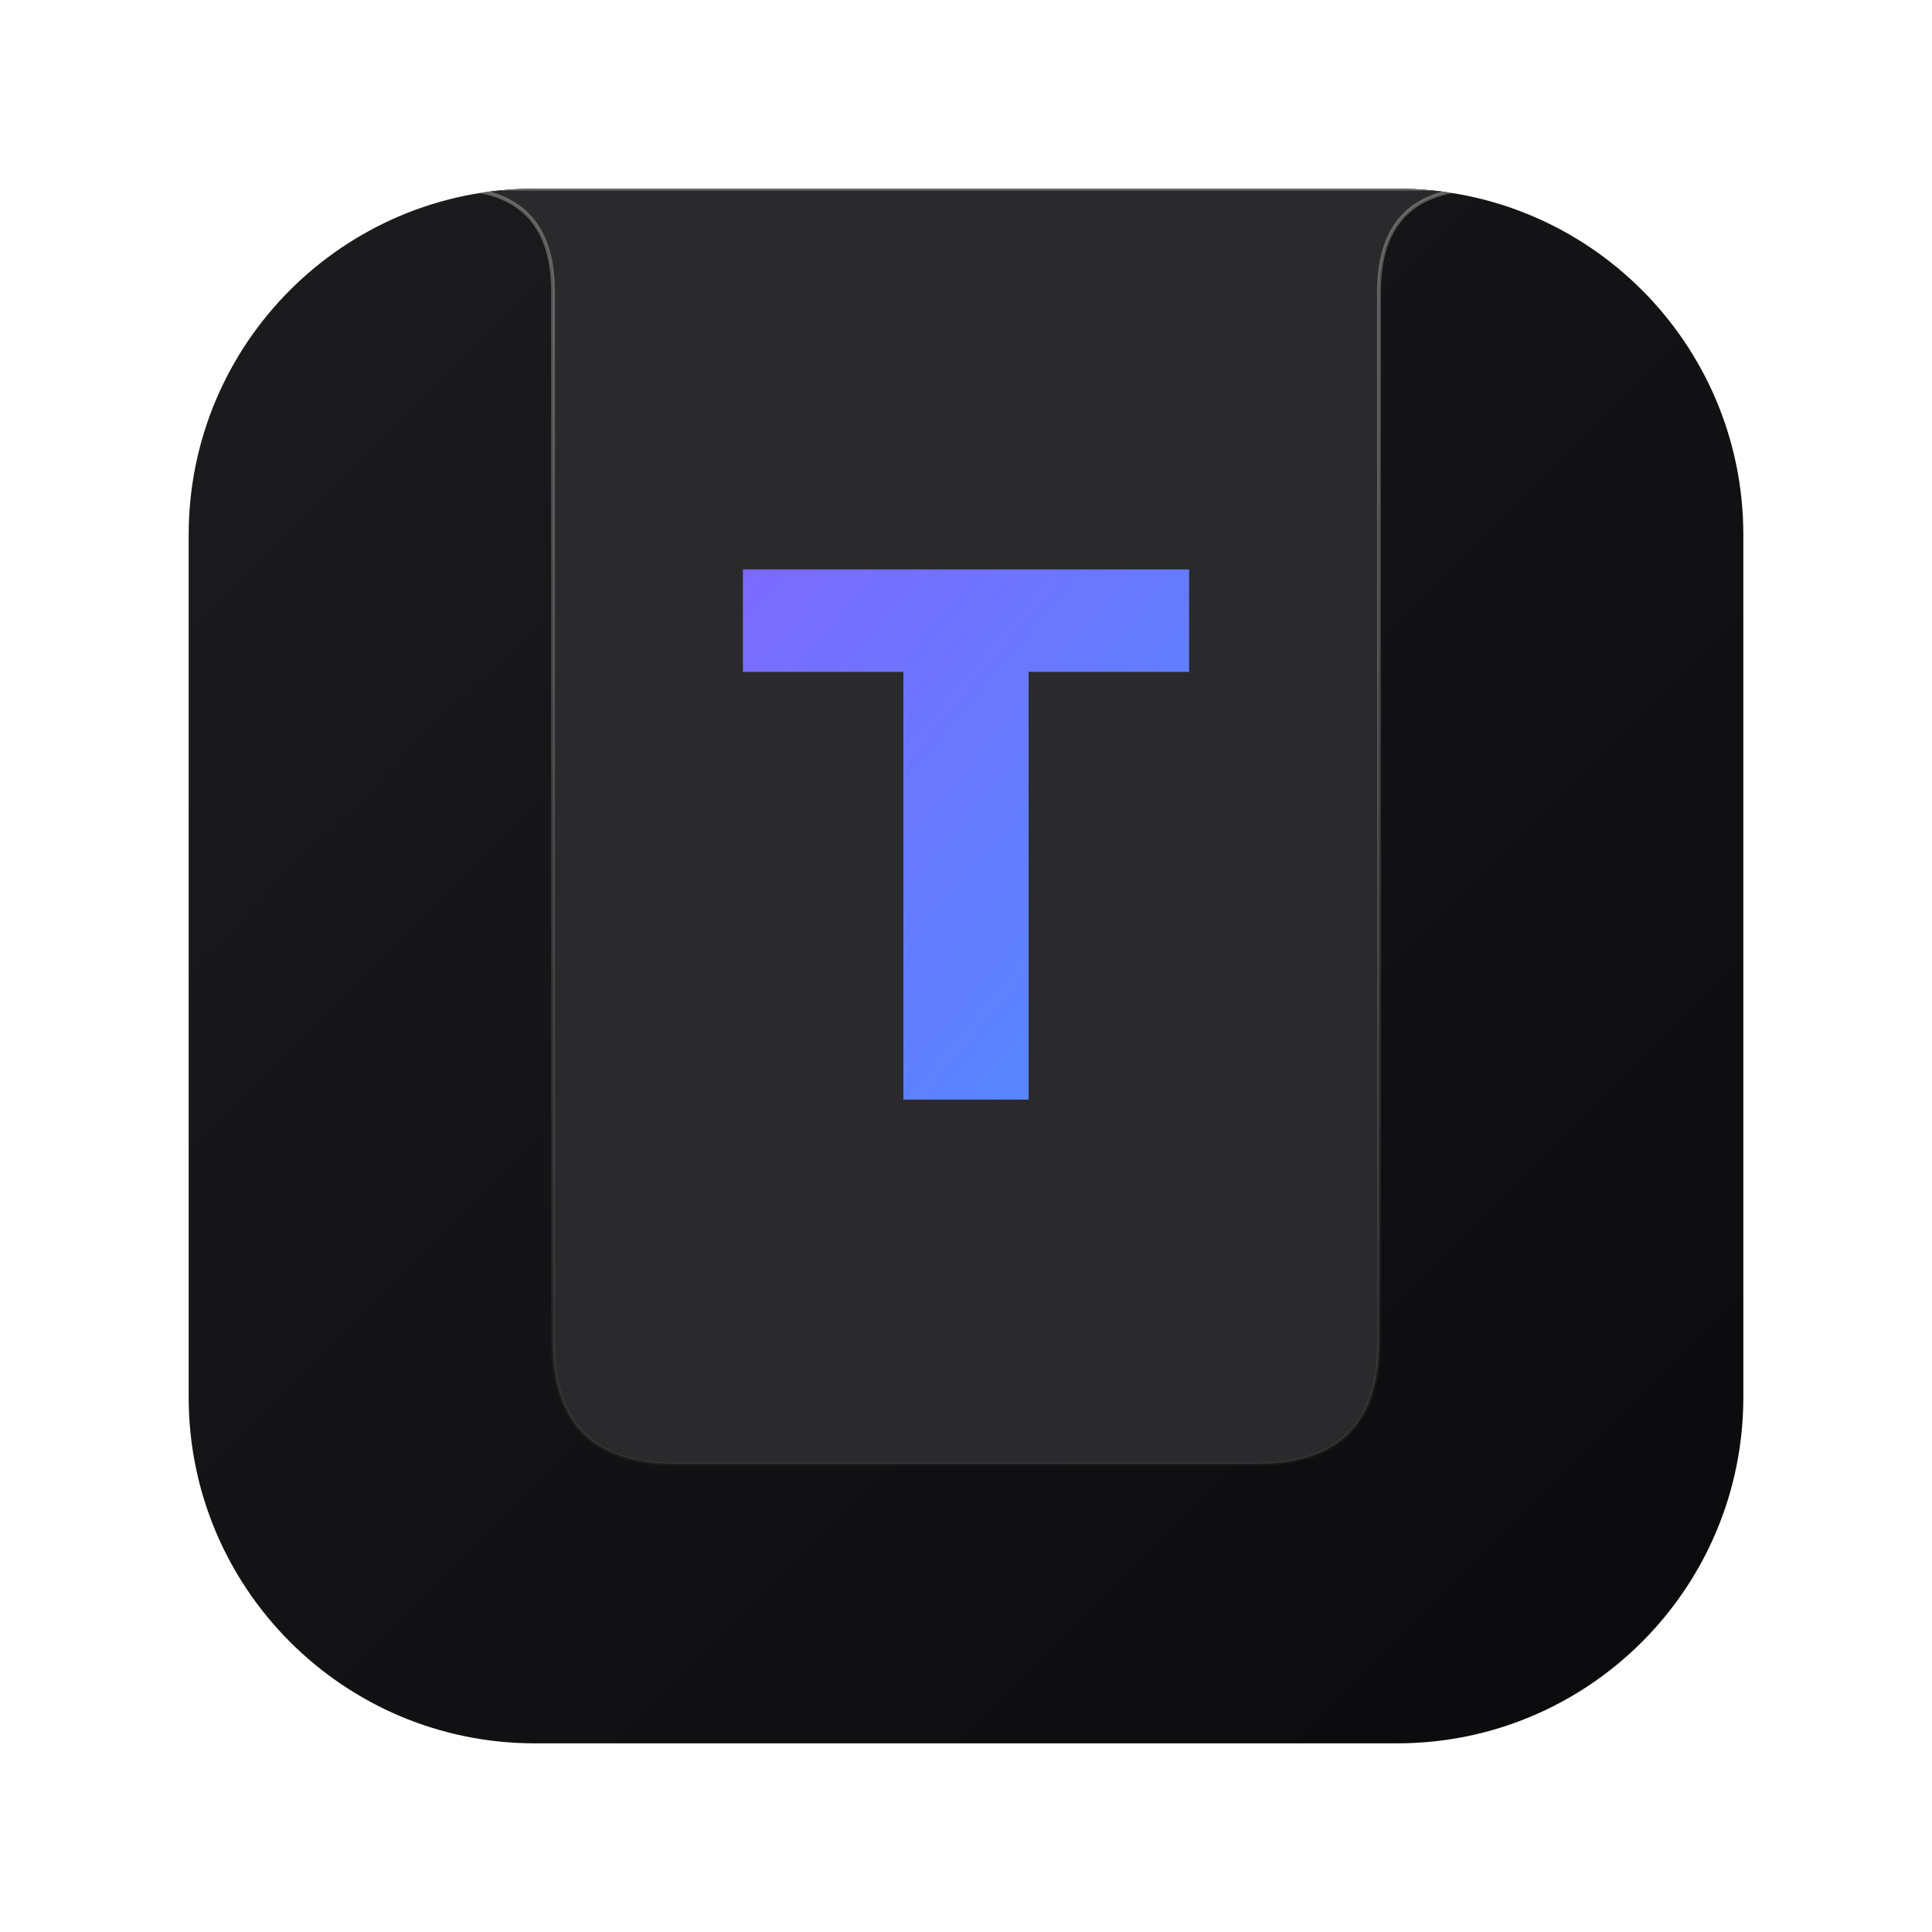
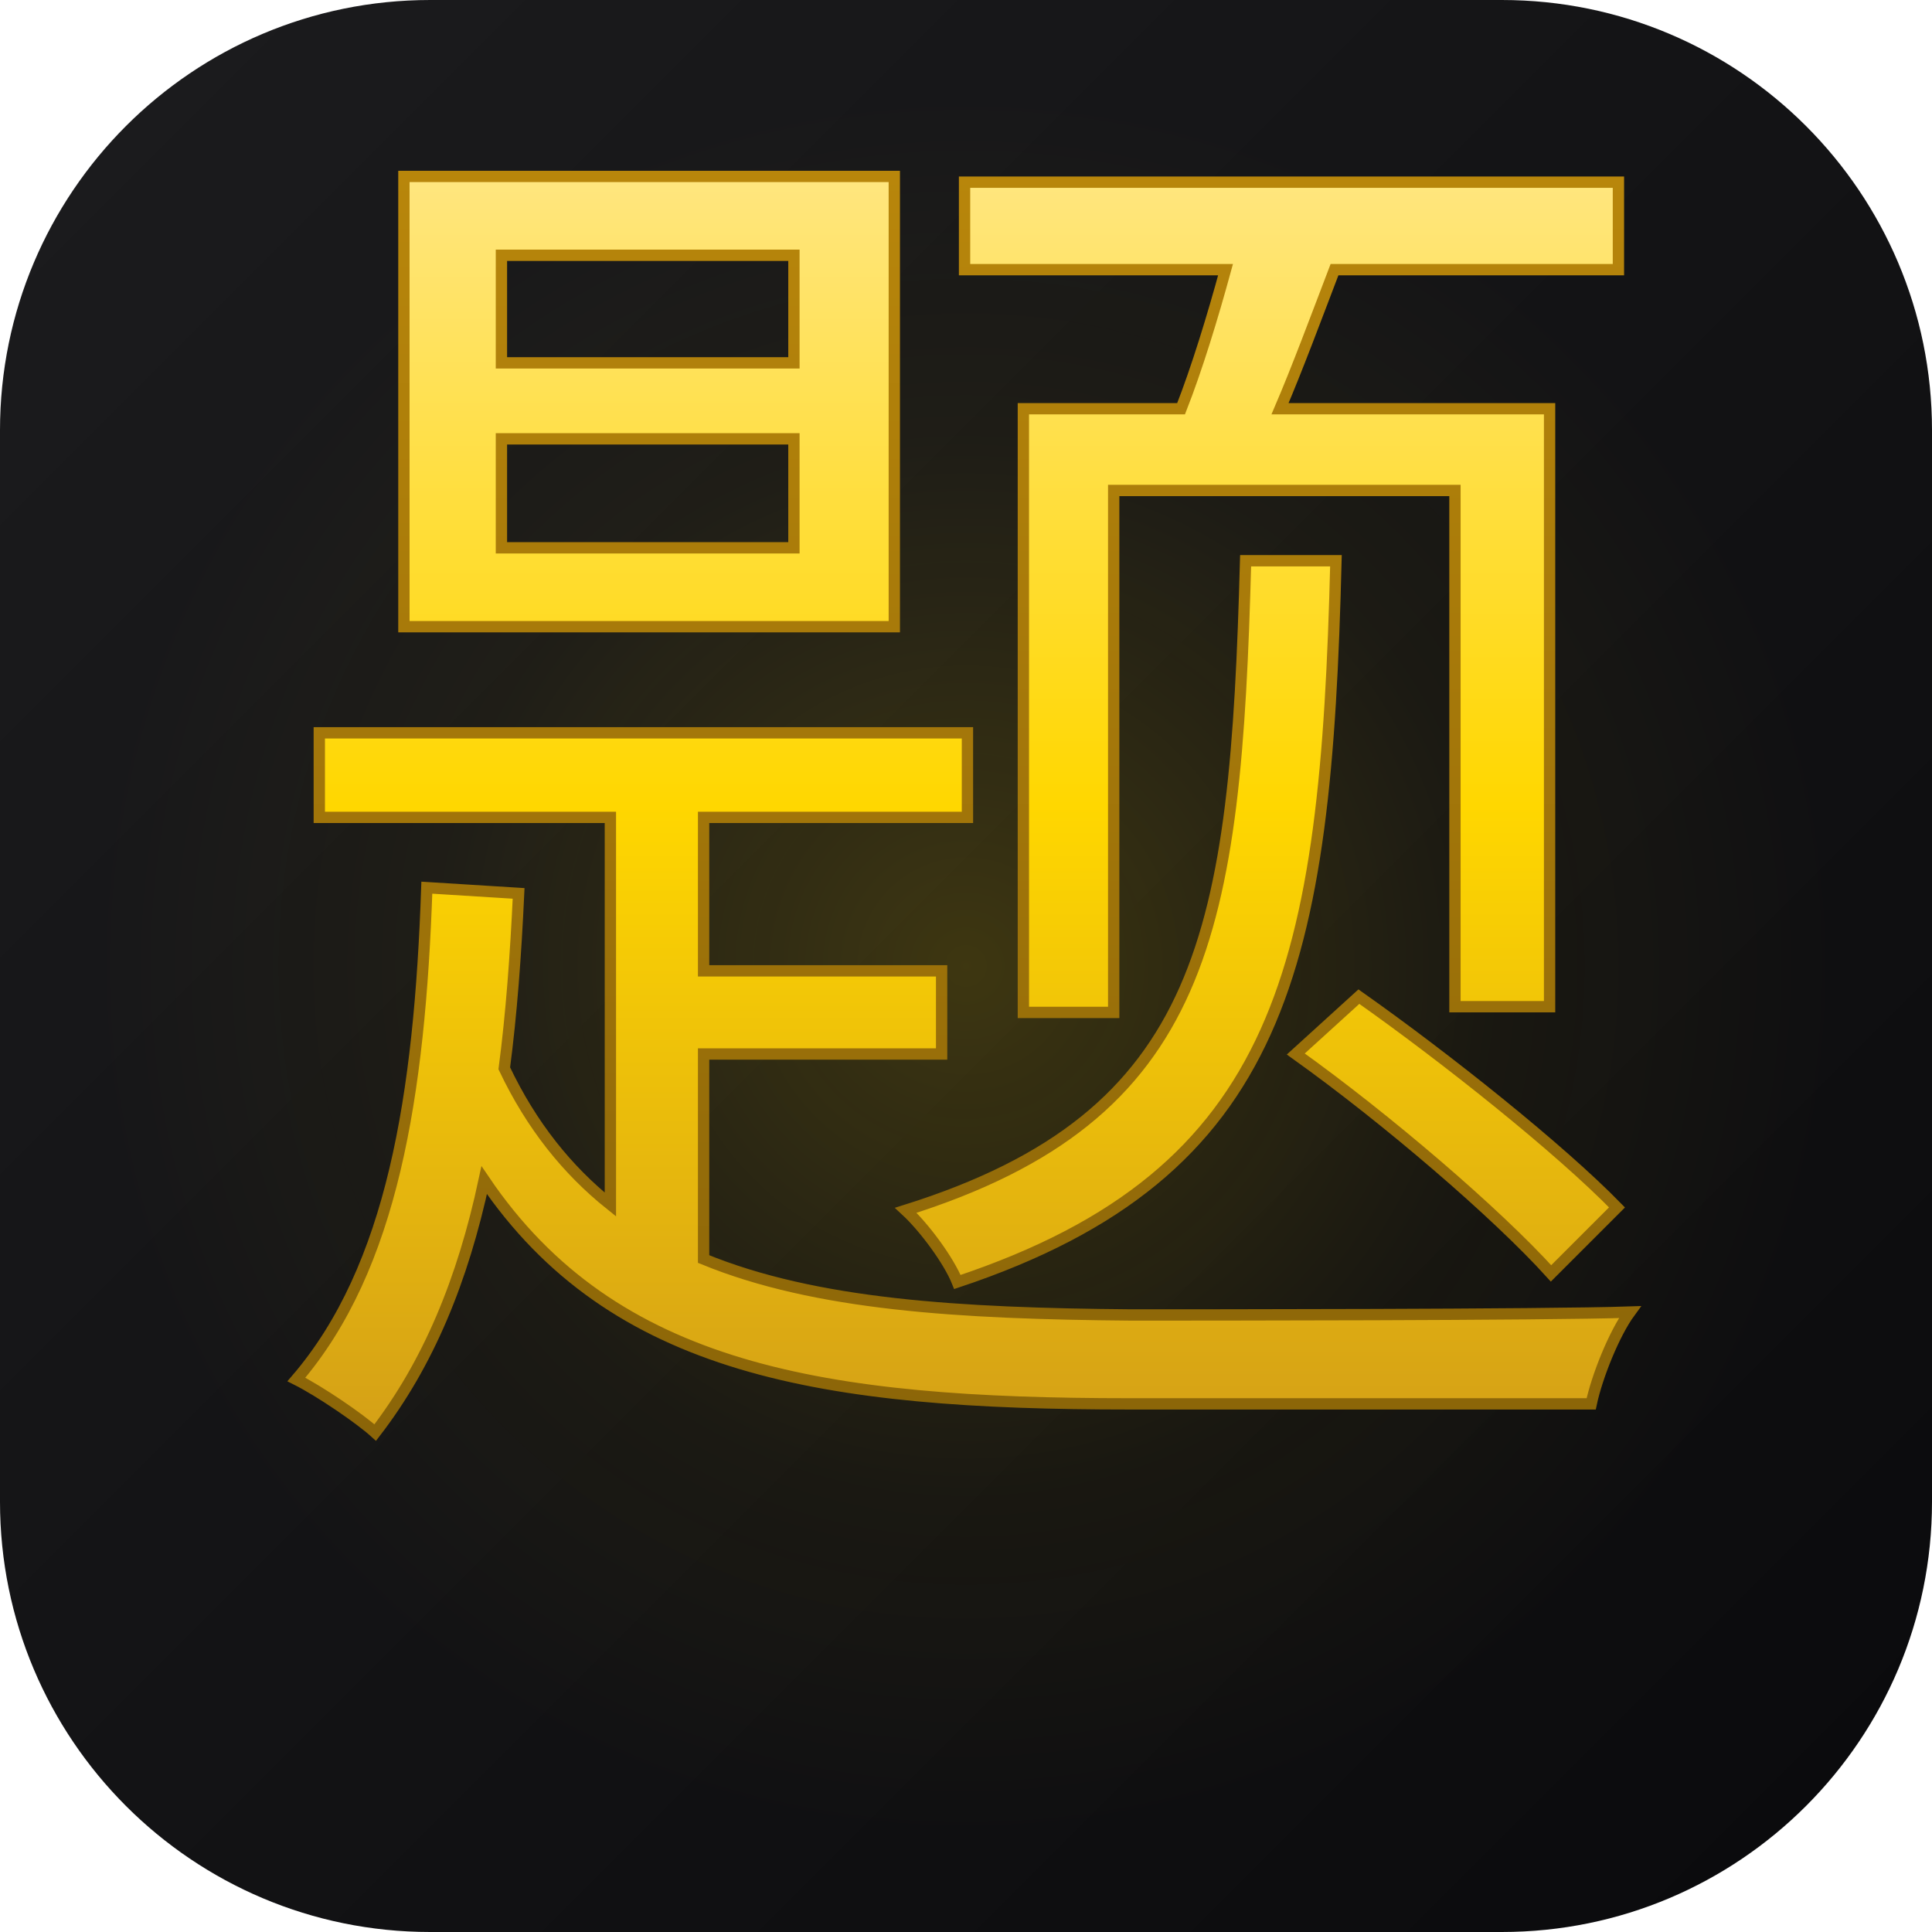
<svg xmlns="http://www.w3.org/2000/svg" viewBox="0 0 1024 1024" width="1024" height="1024">
  <defs>
    <linearGradient id="bg" x1="0" y1="0" x2="1" y2="1">
      <stop offset="0%" stop-color="#1C1C1E" />
      <stop offset="100%" stop-color="#0A0A0C" />
    </linearGradient>
-     <linearGradient id="accent" x1="0" y1="0" x2="1" y2="1">
-       <stop offset="0%" stop-color="#7C6AFF" />
-       <stop offset="100%" stop-color="#4F8BFF" />
+     <radialGradient id="centerGlow" cx="0.5" cy="0.5" r="0.45">
+       <stop offset="0%" stop-color="#FFD700" stop-opacity="0.18" />
+       <stop offset="60%" stop-color="#FFD700" stop-opacity="0.04" />
+       <stop offset="100%" stop-color="#FFD700" stop-opacity="0" />
+     </radialGradient>
+     <linearGradient id="charFill" x1="0" y1="0" x2="0" y2="1">
+       <stop offset="0%" stop-color="#FFE680" />
+       <stop offset="50%" stop-color="#FFD700" />
+       <stop offset="100%" stop-color="#D4A017" />
    </linearGradient>
-     <linearGradient id="shine" x1="0.5" y1="0" x2="0.5" y2="1">
-       <stop offset="0%" stop-color="#fff" stop-opacity="0.35" />
-       <stop offset="40%" stop-color="#fff" stop-opacity="0" />
+     <linearGradient id="charStroke" x1="0" y1="0" x2="0" y2="1">
+       <stop offset="0%" stop-color="#B8860B" />
+       <stop offset="100%" stop-color="#8B6508" />
    </linearGradient>
-     <linearGradient id="edge" x1="0" y1="0" x2="0" y2="1">
-       <stop offset="0%" stop-color="#fff" stop-opacity="0.3" />
-       <stop offset="100%" stop-color="#fff" stop-opacity="0.03" />
-     </linearGradient>
-     <clipPath id="roundedBg">
+     <clipPath id="roundedMask">
      <rect width="1024" height="1024" rx="228" />
    </clipPath>
-     <clipPath id="notchClip">
-       <path d="M 172 0 Q 240 0, 240 68 L 240 760 Q 240 840, 320 840 L 704 840 Q 784 840, 784 760 L 784 68 Q 784 0, 852 0 Z" />
-     </clipPath>
  </defs>
-   <g transform="translate(100, 100) scale(0.80469)">
-     <rect width="1024" height="1024" rx="228" fill="url(#bg)" />
-     <g clip-path="url(#roundedBg)">
-       <path d="M 172 0 Q 240 0, 240 68 L 240 760 Q 240 840, 320 840 L 704 840 Q 784 840, 784 760 L 784 68 Q 784 0, 852 0 Z" fill="#2A2A2C" />
-       <g clip-path="url(#notchClip)">
-         <ellipse cx="512" cy="0" rx="360" ry="200" fill="url(#shine)" />
-       </g>
-       <path d="M 172 0 Q 240 0, 240 68 L 240 760 Q 240 840, 320 840 L 704 840 Q 784 840, 784 760 L 784 68 Q 784 0, 852 0 Z" fill="none" stroke="url(#edge)" stroke-width="2.5" />
-       <text x="512" y="600" font-family="-apple-system, SF Pro Display, Helvetica Neue, sans-serif" font-size="480" font-weight="800" fill="url(#accent)" text-anchor="middle">T</text>
-     </g>
+   <g clip-path="url(#roundedMask)">
+     <rect width="1024" height="1024" fill="url(#bg)" />
+     <rect width="1024" height="1024" fill="url(#centerGlow)" />
  </g>
+   <text x="512" y="700" font-family="STHeiti, Heiti SC, PingFang SC, sans-serif" font-size="760" font-weight="500" fill="url(#charFill)" stroke="url(#charStroke)" stroke-width="6" text-anchor="middle">题</text>
</svg>
